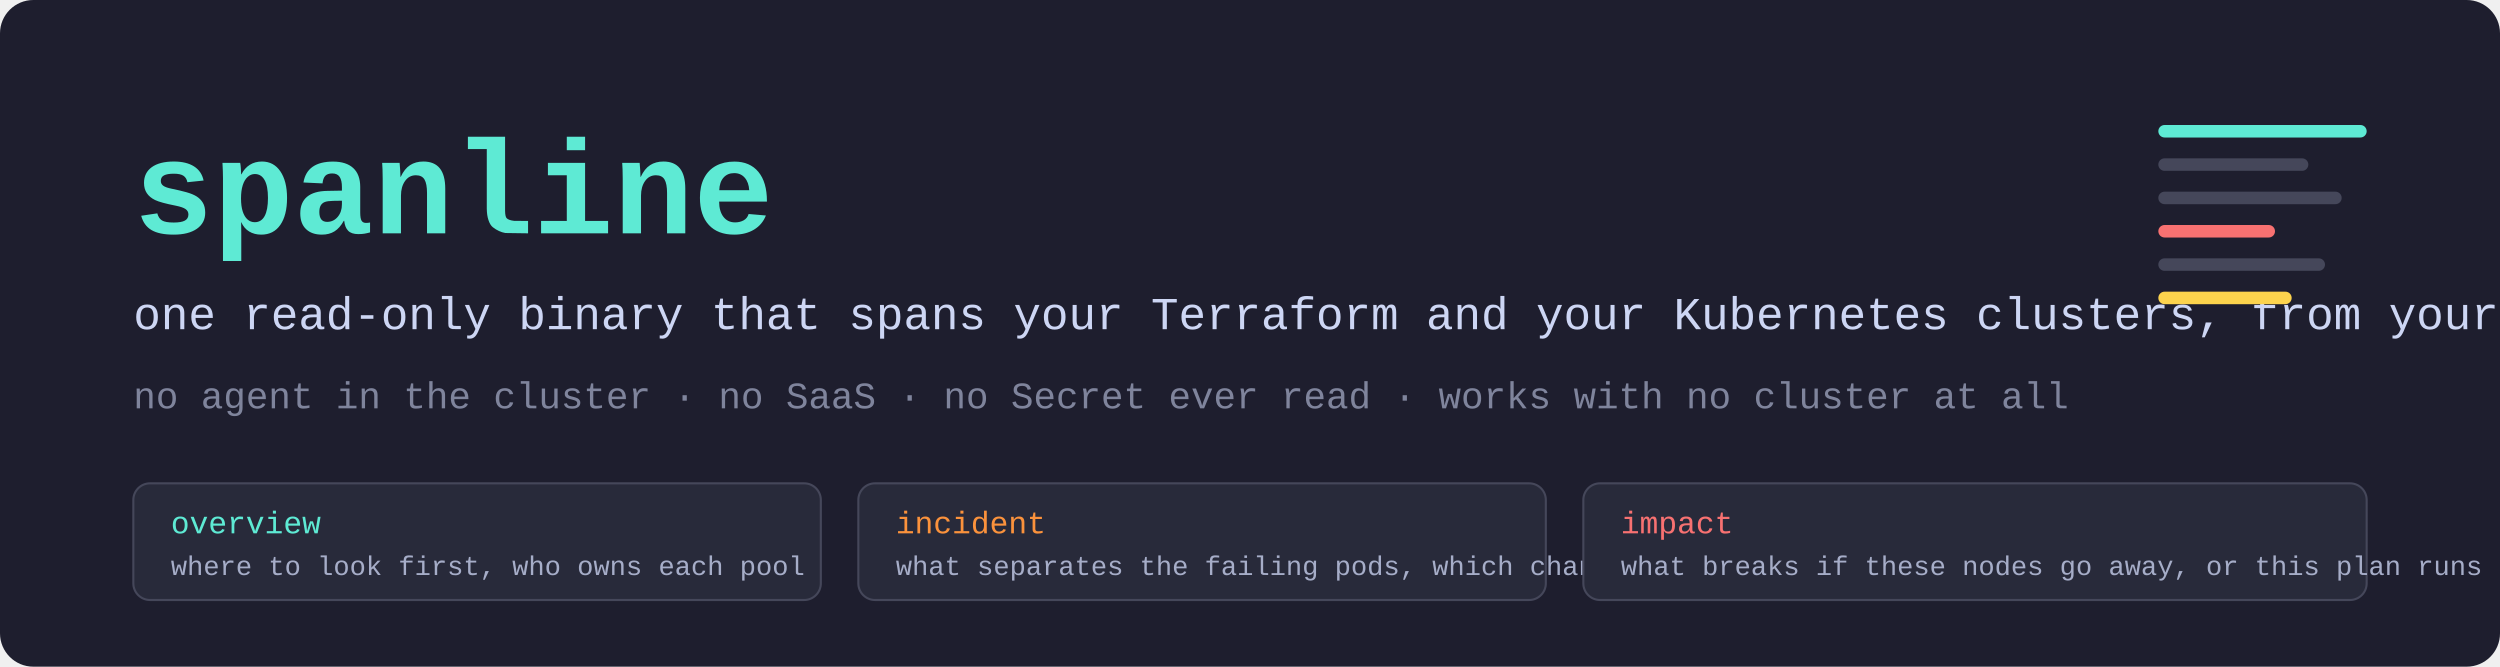
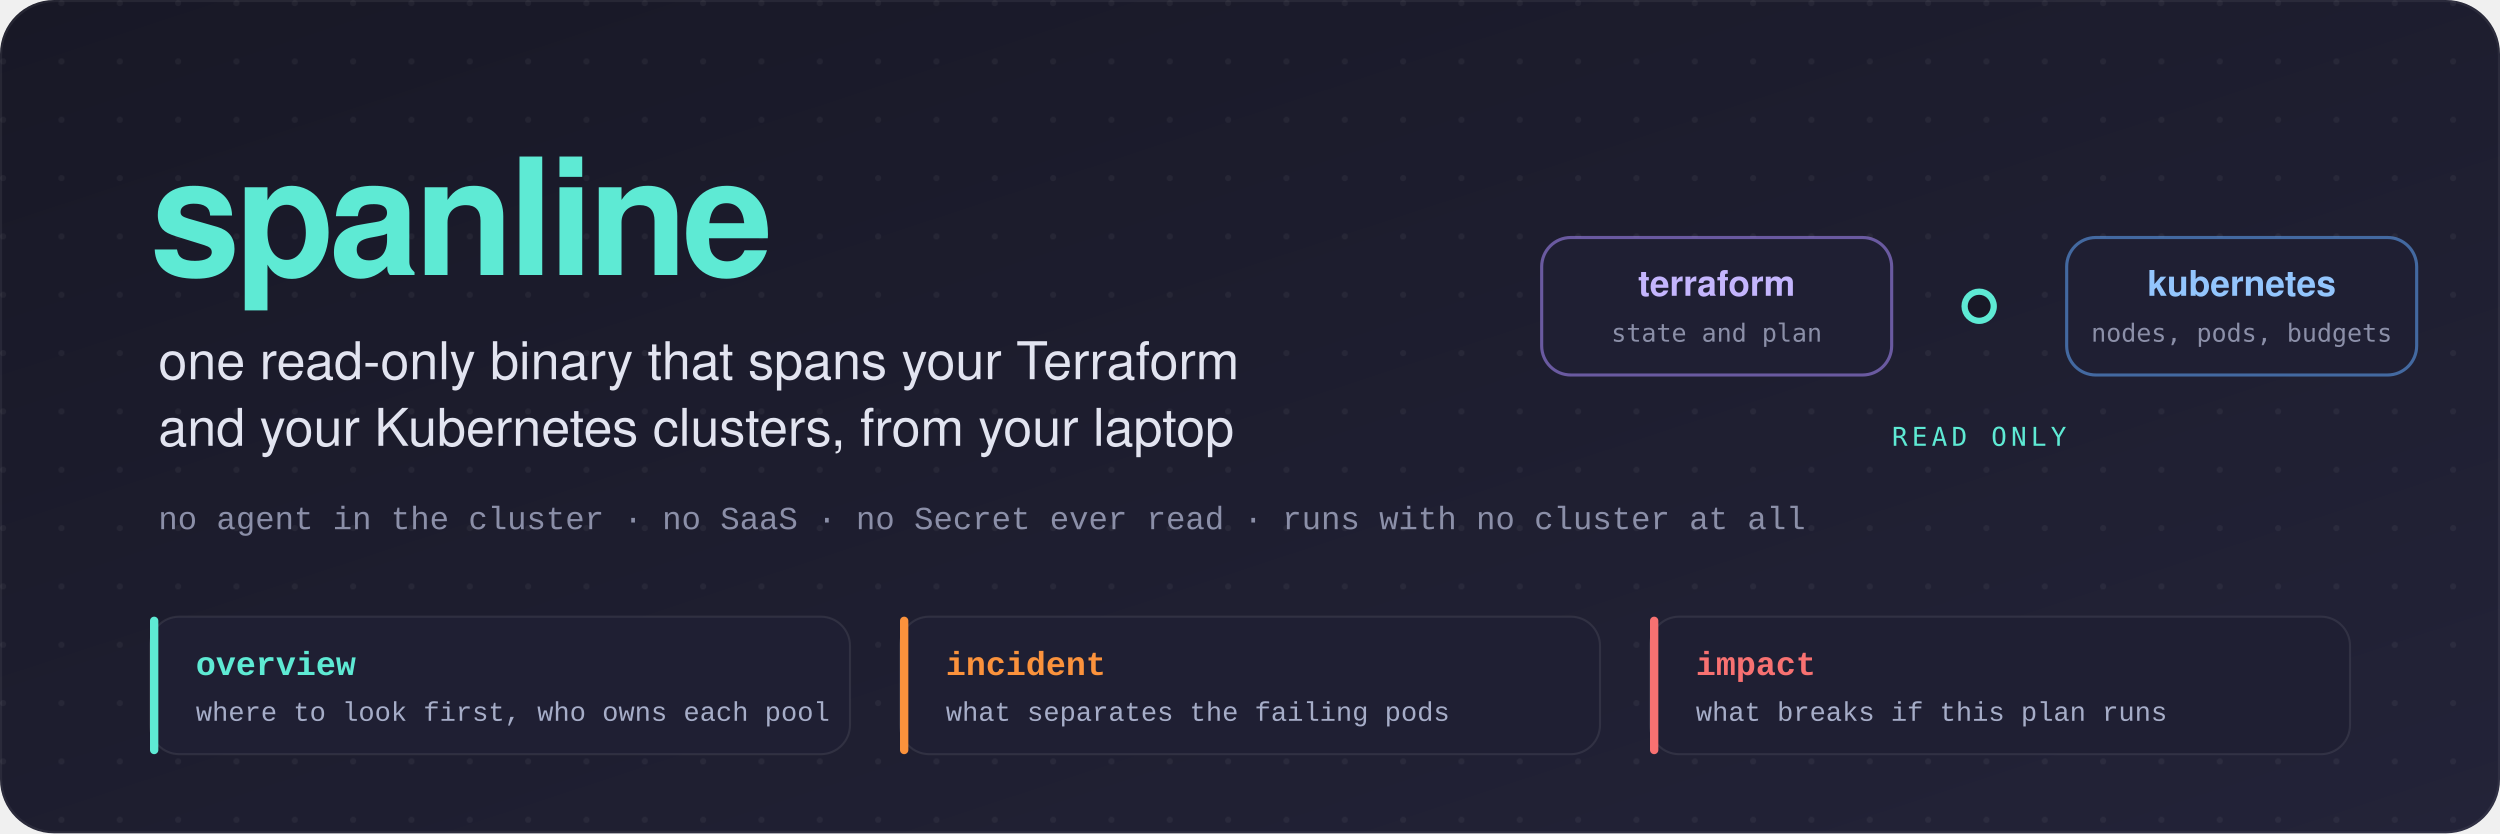
- <svg xmlns="http://www.w3.org/2000/svg" width="1200" height="320" viewBox="0 0 1200 320" role="img" aria-label="spanline: one read-only binary spanning Terraform and Kubernetes">
-   <rect width="1200" height="320" rx="16" fill="#1e1e2e" />
+ <svg xmlns="http://www.w3.org/2000/svg" width="1200" height="400" viewBox="0 0 1200 400" role="img" aria-label="spanline: one read-only binary spanning Terraform and Kubernetes">
+   <defs>
+     <linearGradient id="bg" x1="0" y1="0" x2="1" y2="1">
+       <stop offset="0" stop-color="#181826" />
+       <stop offset="1" stop-color="#232338" />
+     </linearGradient>
+     <linearGradient id="span" x1="0" y1="0" x2="1" y2="0">
+       <stop offset="0" stop-color="#a78bfa" />
+       <stop offset="0.5" stop-color="#5eead4" />
+       <stop offset="1" stop-color="#60a5fa" />
+     </linearGradient>
+     <filter id="glow" x="-20%" y="-200%" width="140%" height="500%">
+       <feGaussianBlur stdDeviation="5" result="b" />
+       <feMerge>
+         <feMergeNode in="b" />
+         <feMergeNode in="SourceGraphic" />
+       </feMerge>
+     </filter>
+     <pattern id="dots" width="28" height="28" patternUnits="userSpaceOnUse">
+       <circle cx="1.5" cy="1.5" r="1.5" fill="#ffffff" fill-opacity="0.045" />
+     </pattern>
+   </defs>
+   <rect width="1200" height="400" rx="26" fill="url(#bg)" />
+   <rect width="1200" height="400" rx="26" fill="url(#dots)" />
+   <rect x="0.5" y="0.5" width="1199" height="399" rx="26" fill="none" stroke="#ffffff" stroke-opacity="0.06" />
+   <g font-family="-apple-system, BlinkMacSystemFont, 'Segoe UI', Helvetica, Arial, sans-serif">
+     <text x="72" y="132" font-size="78" font-weight="800" fill="#5eead4" letter-spacing="-2.5">spanline</text>
+     <text x="76" y="182" font-size="25" fill="#e2e4f0">one read-only binary that spans your Terraform</text>
+     <text x="76" y="214" font-size="25" fill="#e2e4f0">and your Kubernetes clusters, from your laptop</text>
+     <text x="76" y="254" font-size="15.5" fill="#8b8fa8" font-family="Menlo, SFMono-Regular, Consolas, 'Liberation Mono', monospace">no agent in the cluster  ·  no SaaS  ·  no Secret ever read  ·  runs with no cluster at all</text>
+   </g>
+   <g transform="translate(740, 92)">
+     <rect x="0" y="22" width="168" height="66" rx="14" fill="#1f1f33" stroke="#a78bfa" stroke-opacity="0.55" stroke-width="1.5" />
+     <text x="84" y="50" text-anchor="middle" font-family="-apple-system, 'Segoe UI', Helvetica, Arial, sans-serif" font-size="17" font-weight="700" fill="#c4b5fd">terraform</text>
+     <text x="84" y="72" text-anchor="middle" font-family="Menlo, SFMono-Regular, Consolas, monospace" font-size="12" fill="#8b8fa8">state and plan</text>
+     <rect x="252" y="22" width="168" height="66" rx="14" fill="#1f1f33" stroke="#60a5fa" stroke-opacity="0.55" stroke-width="1.5" />
+     <text x="336" y="50" text-anchor="middle" font-family="-apple-system, 'Segoe UI', Helvetica, Arial, sans-serif" font-size="17" font-weight="700" fill="#93c5fd">kubernetes</text>
+     <text x="336" y="72" text-anchor="middle" font-family="Menlo, SFMono-Regular, Consolas, monospace" font-size="12" fill="#8b8fa8">nodes, pods, budgets</text>
+     <line x1="168" y1="55" x2="252" y2="55" stroke="url(#span)" stroke-width="4" stroke-linecap="round" filter="url(#glow)" />
+     <circle cx="210" cy="55" r="7" fill="#181826" stroke="#5eead4" stroke-width="3" />
+     <text x="210" y="122" text-anchor="middle" font-family="Menlo, SFMono-Regular, Consolas, monospace" font-size="12.5" fill="#5eead4" letter-spacing="2">READ ONLY</text>
+   </g>
  <g font-family="Menlo, SFMono-Regular, Consolas, 'Liberation Mono', monospace">
-     <text x="64" y="112" font-size="64" font-weight="700" fill="#5EEAD4">spanline</text>
-     <text x="64" y="158" font-size="22" fill="#cdd6f4">one read-only binary that spans your Terraform and your Kubernetes clusters, from your laptop</text>
-     <text x="64" y="196" font-size="18" fill="#7f849c">no agent in the cluster  ·  no SaaS  ·  no Secret ever read  ·  works with no cluster at all</text>
-     <g transform="translate(64,232)">
-       <rect width="330" height="56" rx="8" fill="#282a3a" stroke="#45475a" />
-       <text x="18" y="24" font-size="15" fill="#5EEAD4">overview</text>
-       <text x="18" y="44" font-size="13" fill="#a6adc8">where to look first, who owns each pool</text>
+     <g transform="translate(72, 296)">
+       <rect width="336" height="66" rx="14" fill="#1f1f33" stroke="#ffffff" stroke-opacity="0.08" />
+       <rect x="0" y="0" width="4" height="66" rx="2" fill="#5eead4" />
+       <text x="22" y="28" font-size="16" font-weight="700" fill="#5eead4">overview</text>
+       <text x="22" y="50" font-size="13" fill="#a6adc8">where to look first, who owns each pool</text>
    </g>
-     <g transform="translate(412,232)">
-       <rect width="330" height="56" rx="8" fill="#282a3a" stroke="#45475a" />
-       <text x="18" y="24" font-size="15" fill="#FB923C">incident</text>
-       <text x="18" y="44" font-size="13" fill="#a6adc8">what separates the failing pods, which change did it</text>
+     <g transform="translate(432, 296)">
+       <rect width="336" height="66" rx="14" fill="#1f1f33" stroke="#ffffff" stroke-opacity="0.08" />
+       <rect x="0" y="0" width="4" height="66" rx="2" fill="#fb923c" />
+       <text x="22" y="28" font-size="16" font-weight="700" fill="#fb923c">incident</text>
+       <text x="22" y="50" font-size="13" fill="#a6adc8">what separates the failing pods</text>
    </g>
-     <g transform="translate(760,232)">
-       <rect width="376" height="56" rx="8" fill="#282a3a" stroke="#45475a" />
-       <text x="18" y="24" font-size="15" fill="#F87171">impact</text>
-       <text x="18" y="44" font-size="13" fill="#a6adc8">what breaks if these nodes go away, or this plan runs</text>
-     </g>
-     <g transform="translate(1036,60)" fill="#45475a">
-       <rect x="0" y="0" width="100" height="6" rx="3" fill="#5EEAD4" />
-       <rect x="0" y="16" width="72" height="6" rx="3" />
-       <rect x="0" y="32" width="88" height="6" rx="3" />
-       <rect x="0" y="48" width="56" height="6" rx="3" fill="#F87171" />
-       <rect x="0" y="64" width="80" height="6" rx="3" />
-       <rect x="0" y="80" width="64" height="6" rx="3" fill="#FCD34D" />
+     <g transform="translate(792, 296)">
+       <rect width="336" height="66" rx="14" fill="#1f1f33" stroke="#ffffff" stroke-opacity="0.08" />
+       <rect x="0" y="0" width="4" height="66" rx="2" fill="#f87171" />
+       <text x="22" y="28" font-size="16" font-weight="700" fill="#f87171">impact</text>
+       <text x="22" y="50" font-size="13" fill="#a6adc8">what breaks if this plan runs</text>
    </g>
  </g>
</svg>
